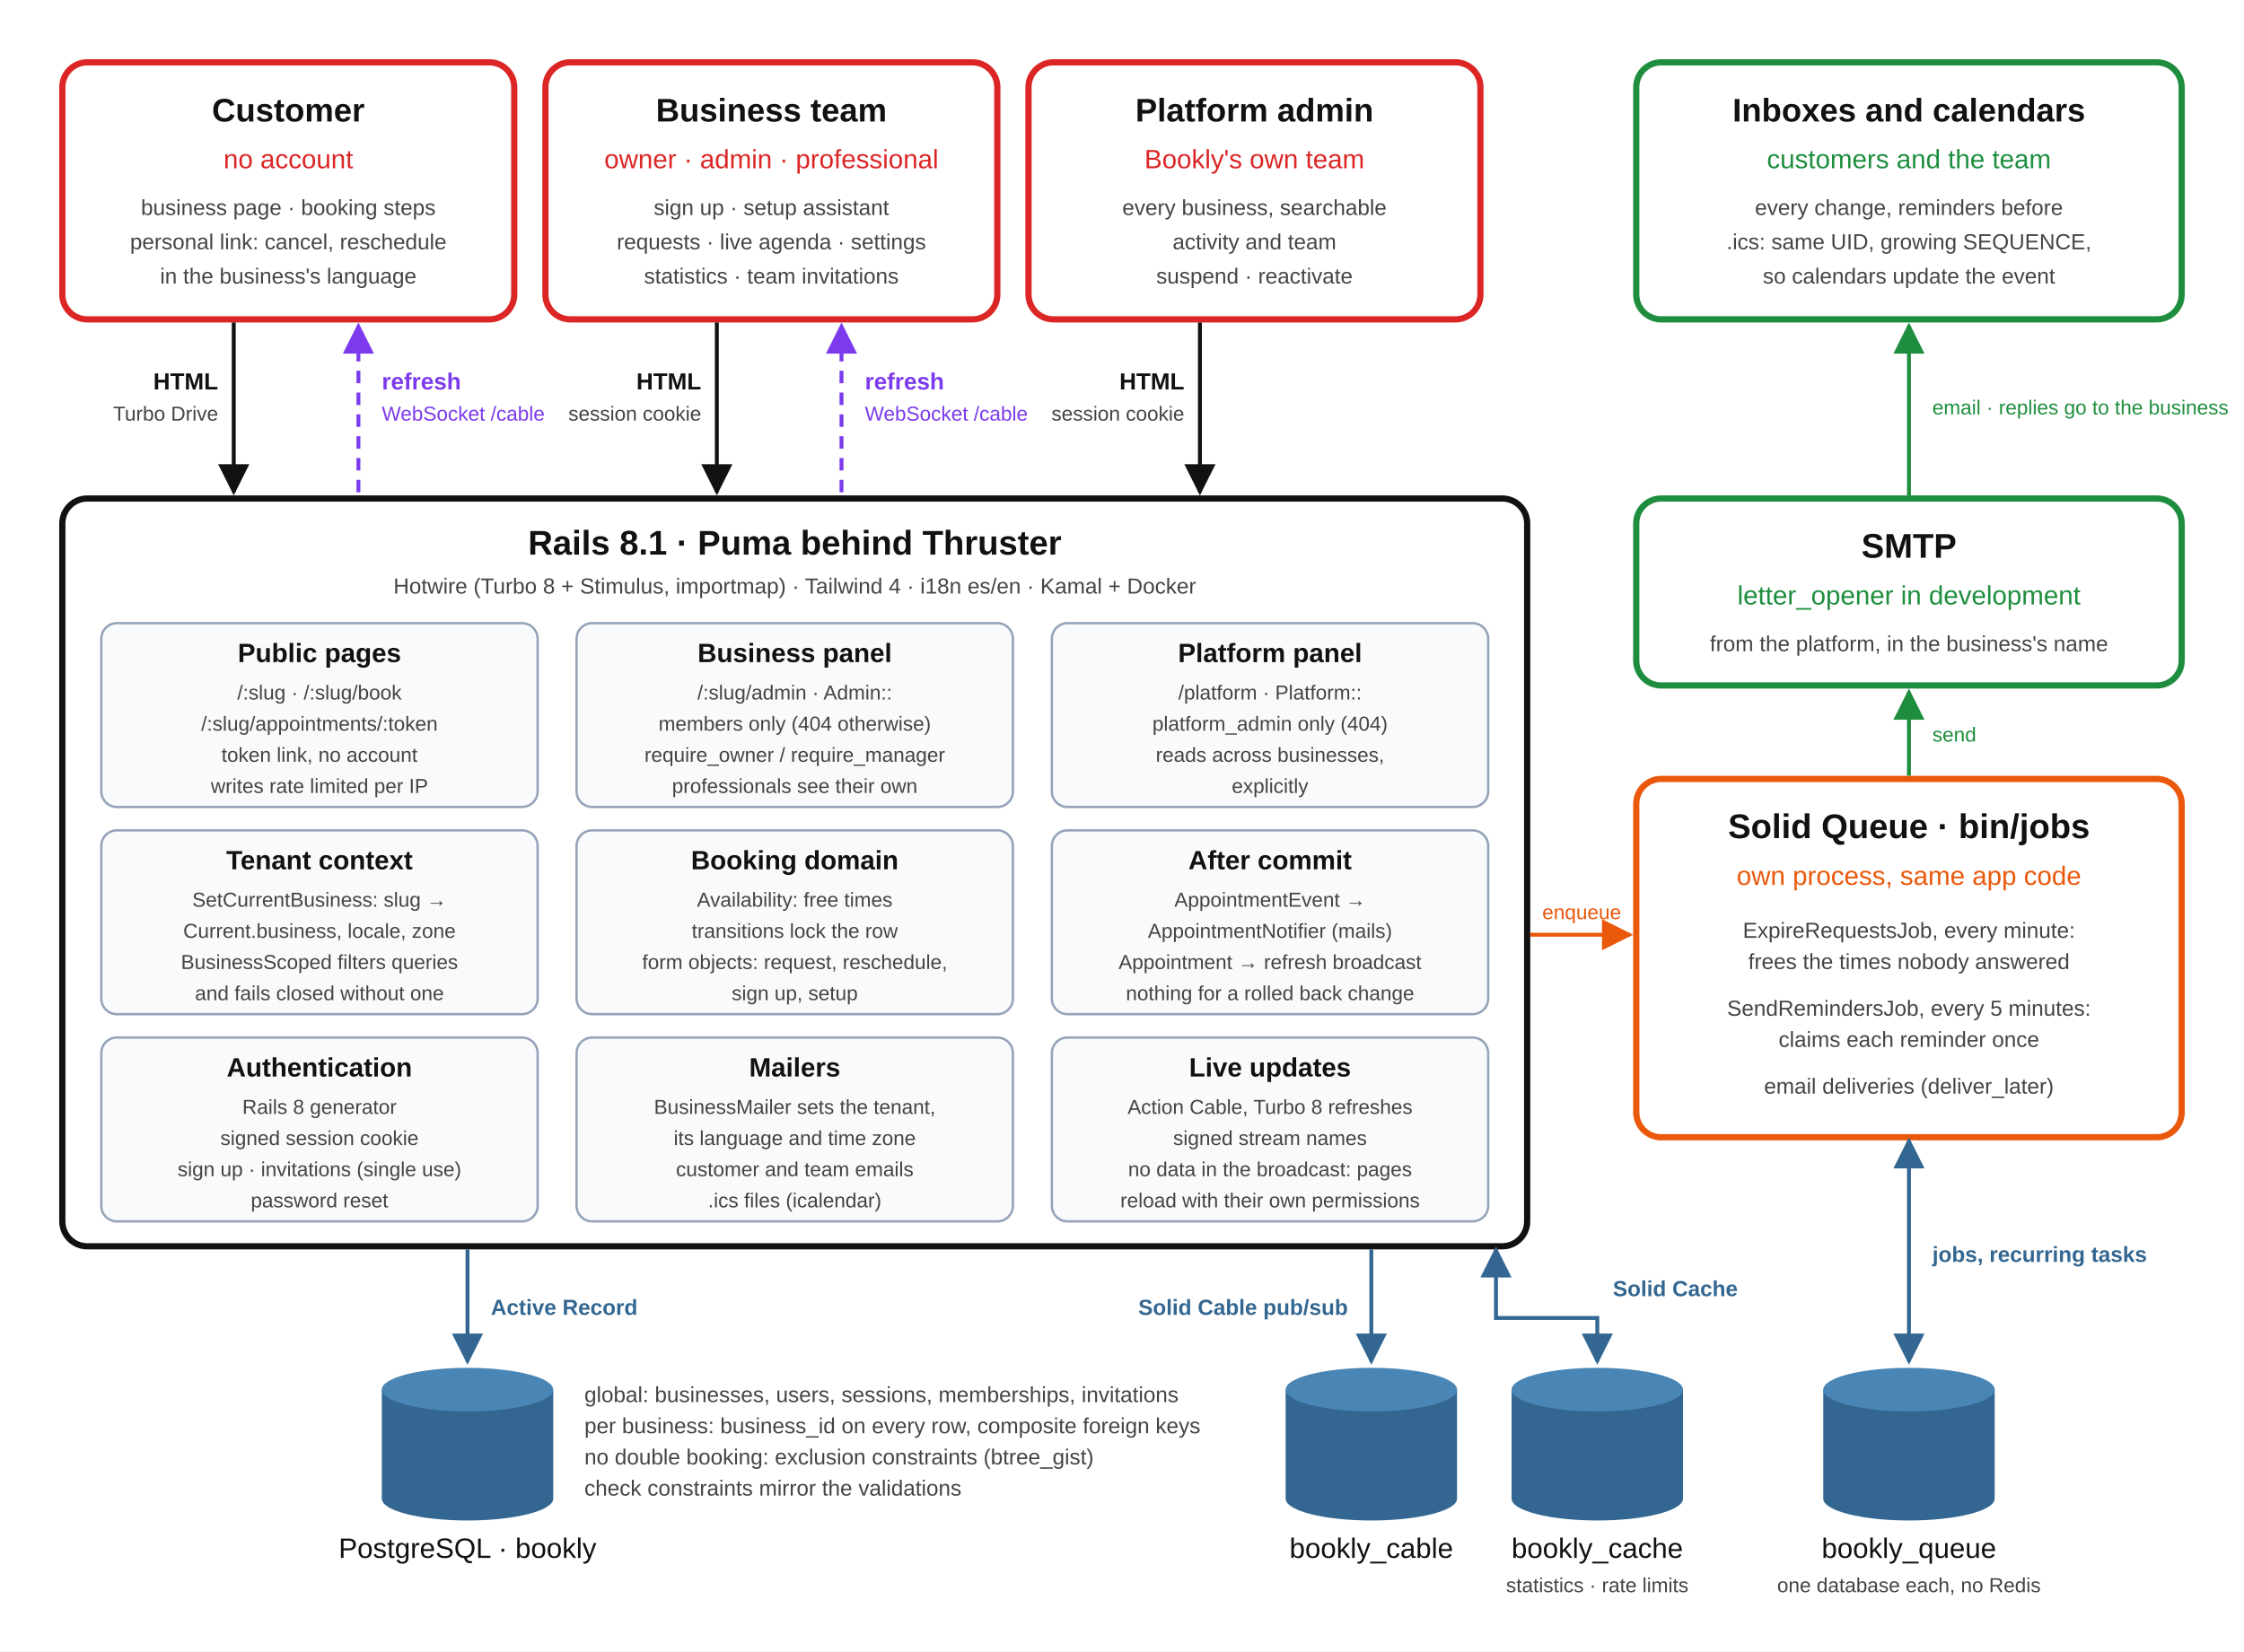
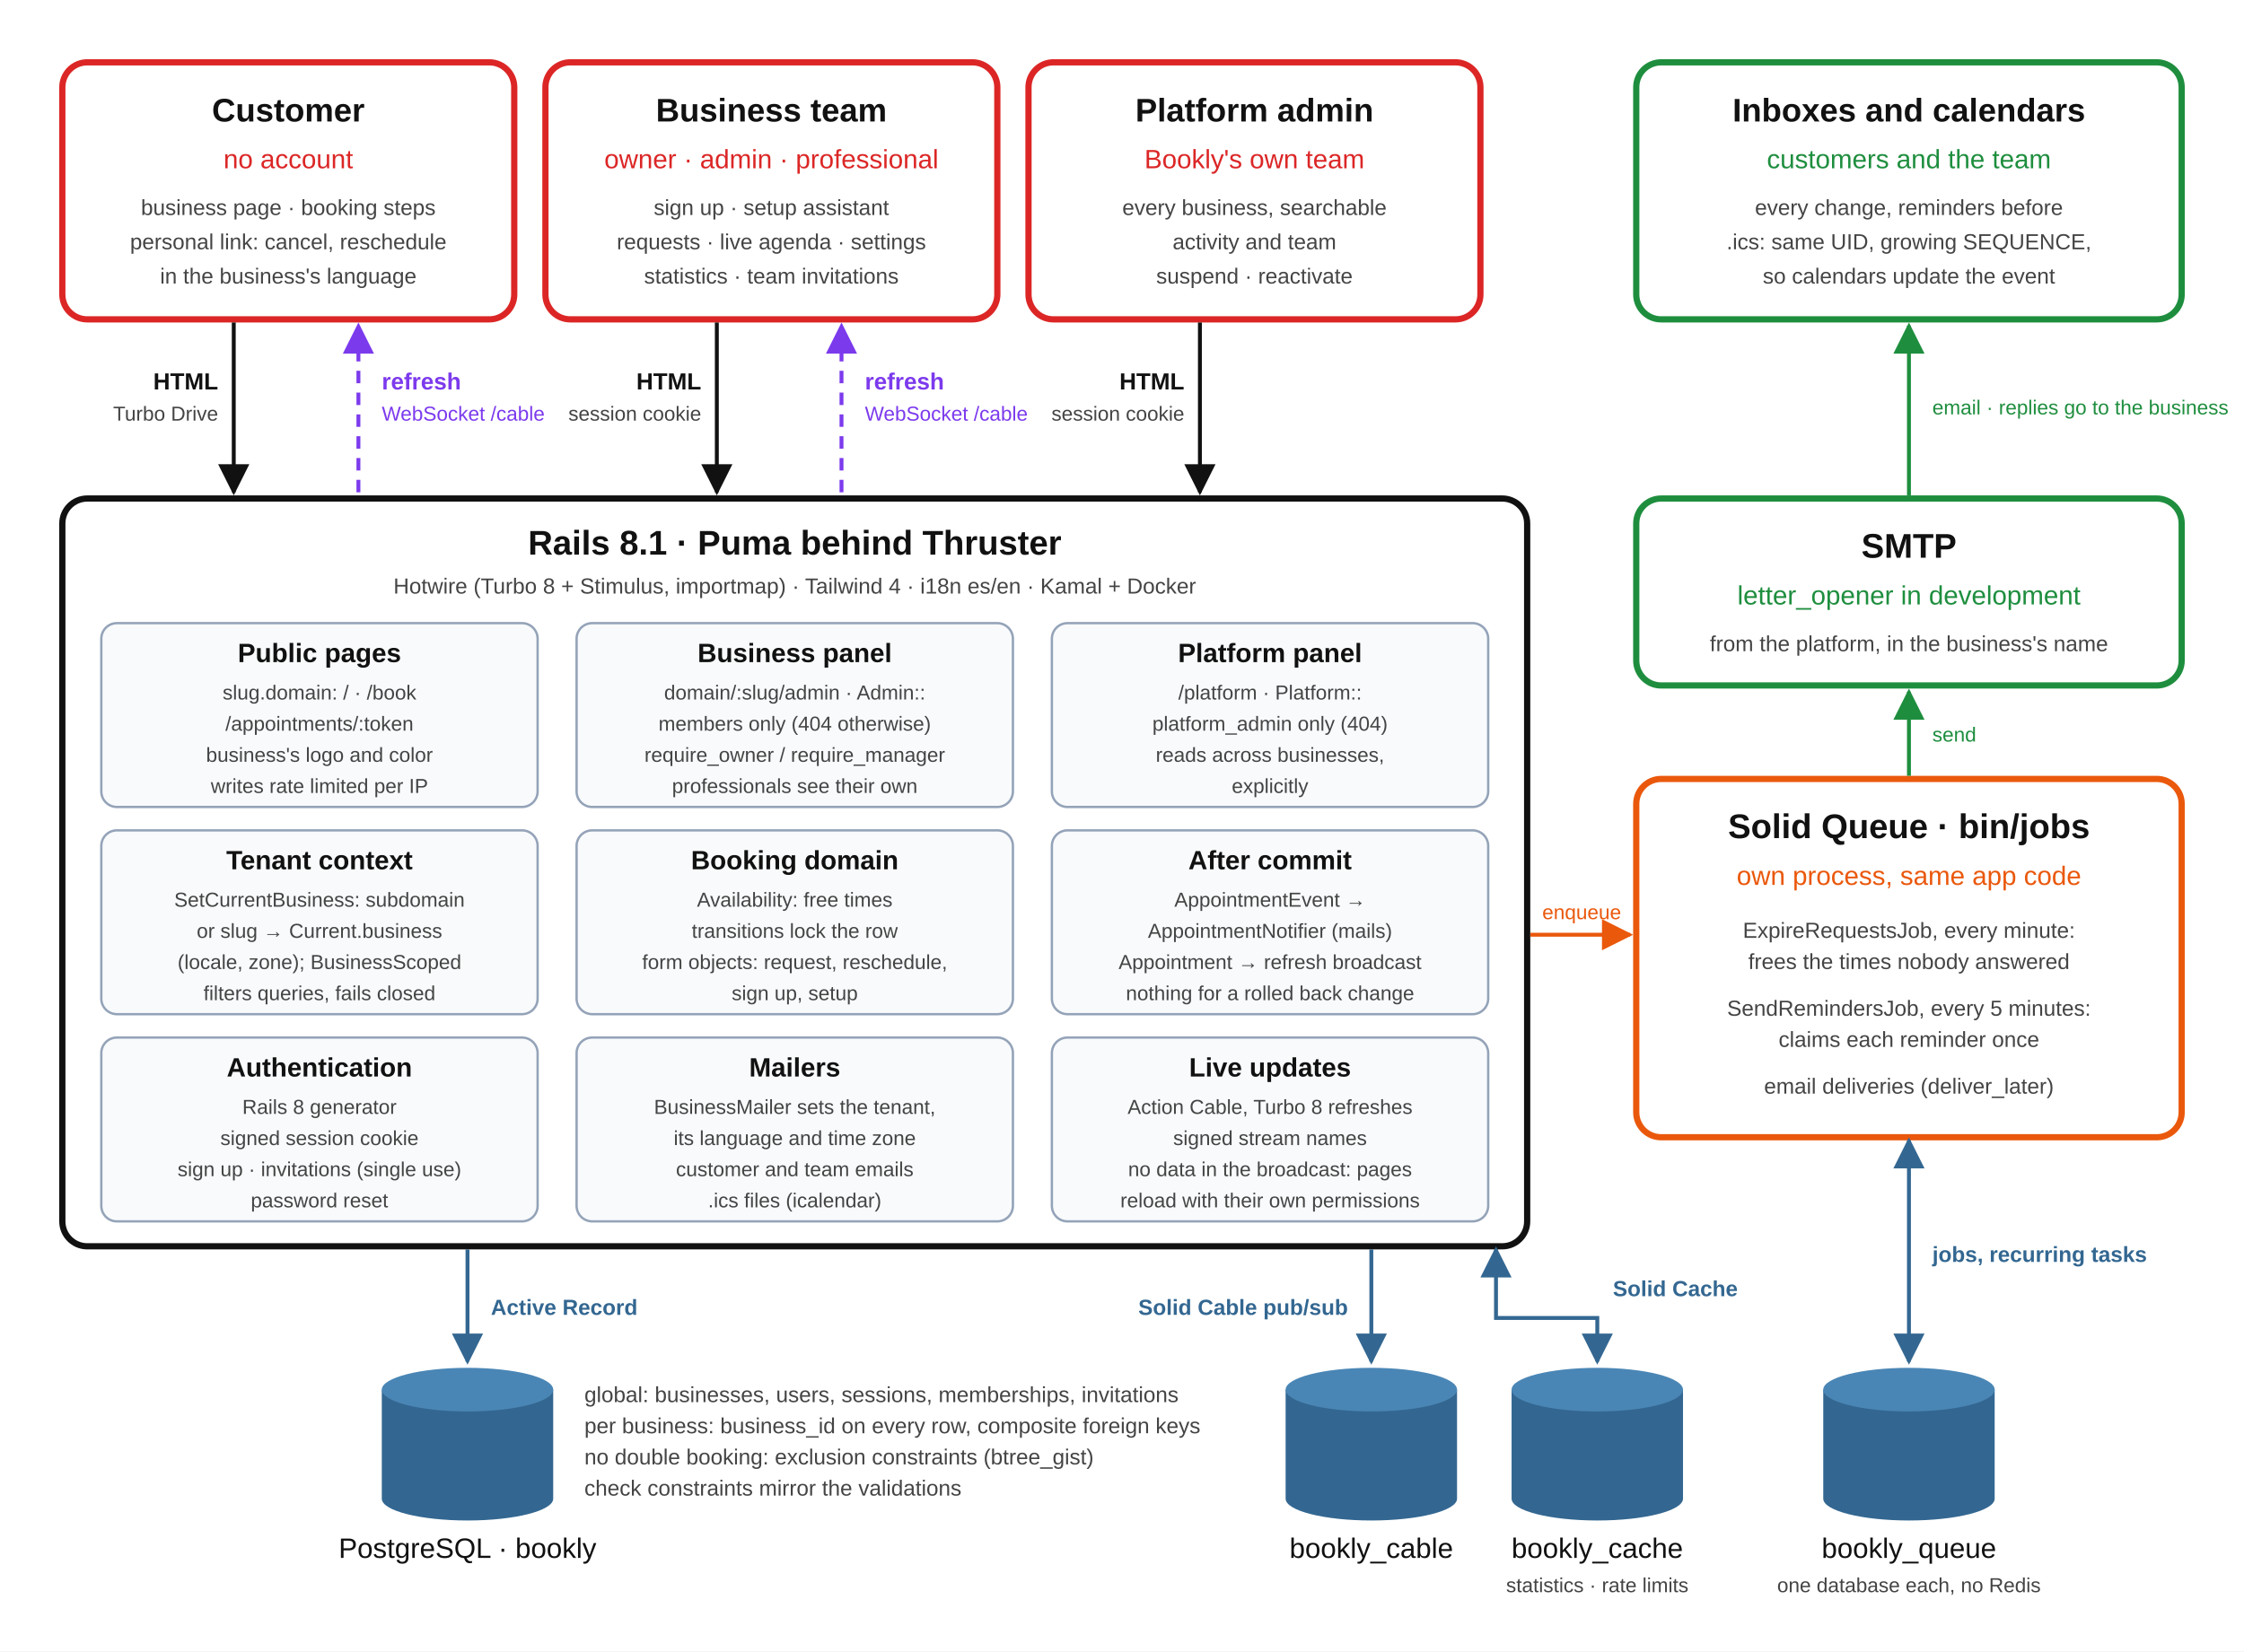
<svg xmlns="http://www.w3.org/2000/svg" width="1440" height="1060" viewBox="0 0 1440 1060" font-family="Arial, Helvetica, sans-serif">
  <defs>
    <marker id="arrow-black" viewBox="0 0 10 10" refX="9" refY="5" markerWidth="8" markerHeight="8" orient="auto-start-reverse">
      <path d="M0,0 L10,5 L0,10 z" fill="#111" />
    </marker>
    <marker id="arrow-purple" viewBox="0 0 10 10" refX="9" refY="5" markerWidth="8" markerHeight="8" orient="auto-start-reverse">
      <path d="M0,0 L10,5 L0,10 z" fill="#7c3aed" />
    </marker>
    <marker id="arrow-orange" viewBox="0 0 10 10" refX="9" refY="5" markerWidth="8" markerHeight="8" orient="auto-start-reverse">
      <path d="M0,0 L10,5 L0,10 z" fill="#ea580c" />
    </marker>
    <marker id="arrow-green" viewBox="0 0 10 10" refX="9" refY="5" markerWidth="8" markerHeight="8" orient="auto-start-reverse">
      <path d="M0,0 L10,5 L0,10 z" fill="#1e8e3e" />
    </marker>
    <marker id="arrow-db" viewBox="0 0 10 10" refX="9" refY="5" markerWidth="8" markerHeight="8" orient="auto-start-reverse">
      <path d="M0,0 L10,5 L0,10 z" fill="#336791" />
    </marker>
  </defs>
  <rect width="1440" height="1060" fill="#ffffff" />
  <rect x="40" y="40" width="290" height="165" rx="16" fill="#fff" stroke="#dc2626" stroke-width="4" />
  <text x="185" y="78" text-anchor="middle" font-size="21" font-weight="bold" fill="#111">Customer</text>
  <text x="185" y="108" text-anchor="middle" font-size="17" fill="#dc2626">no account</text>
  <text x="185" y="138" text-anchor="middle" font-size="14" fill="#444">business page · booking steps</text>
  <text x="185" y="160" text-anchor="middle" font-size="14" fill="#444">personal link: cancel, reschedule</text>
  <text x="185" y="182" text-anchor="middle" font-size="14" fill="#444">in the business's language</text>
  <rect x="350" y="40" width="290" height="165" rx="16" fill="#fff" stroke="#dc2626" stroke-width="4" />
  <text x="495" y="78" text-anchor="middle" font-size="21" font-weight="bold" fill="#111">Business team</text>
  <text x="495" y="108" text-anchor="middle" font-size="17" fill="#dc2626">owner · admin · professional</text>
  <text x="495" y="138" text-anchor="middle" font-size="14" fill="#444">sign up · setup assistant</text>
  <text x="495" y="160" text-anchor="middle" font-size="14" fill="#444">requests · live agenda · settings</text>
  <text x="495" y="182" text-anchor="middle" font-size="14" fill="#444">statistics · team invitations</text>
  <rect x="660" y="40" width="290" height="165" rx="16" fill="#fff" stroke="#dc2626" stroke-width="4" />
  <text x="805" y="78" text-anchor="middle" font-size="21" font-weight="bold" fill="#111">Platform admin</text>
  <text x="805" y="108" text-anchor="middle" font-size="17" fill="#dc2626">Bookly's own team</text>
  <text x="805" y="138" text-anchor="middle" font-size="14" fill="#444">every business, searchable</text>
  <text x="805" y="160" text-anchor="middle" font-size="14" fill="#444">activity and team</text>
  <text x="805" y="182" text-anchor="middle" font-size="14" fill="#444">suspend · reactivate</text>
  <line x1="150" y1="207" x2="150" y2="316" stroke="#111" stroke-width="2.5" marker-end="url(#arrow-black)" />
  <line x1="460" y1="207" x2="460" y2="316" stroke="#111" stroke-width="2.5" marker-end="url(#arrow-black)" />
  <line x1="770" y1="207" x2="770" y2="316" stroke="#111" stroke-width="2.5" marker-end="url(#arrow-black)" />
  <text x="140" y="250" text-anchor="end" font-size="15" font-weight="bold" fill="#111">HTML</text>
  <text x="140" y="270" text-anchor="end" font-size="13" fill="#444">Turbo Drive</text>
  <text x="450" y="250" text-anchor="end" font-size="15" font-weight="bold" fill="#111">HTML</text>
  <text x="450" y="270" text-anchor="end" font-size="13" fill="#444">session cookie</text>
  <text x="760" y="250" text-anchor="end" font-size="15" font-weight="bold" fill="#111">HTML</text>
  <text x="760" y="270" text-anchor="end" font-size="13" fill="#444">session cookie</text>
  <line x1="230" y1="316" x2="230" y2="209" stroke="#7c3aed" stroke-width="2.5" stroke-dasharray="8 6" marker-end="url(#arrow-purple)" />
  <line x1="540" y1="316" x2="540" y2="209" stroke="#7c3aed" stroke-width="2.5" stroke-dasharray="8 6" marker-end="url(#arrow-purple)" />
  <text x="245" y="250" font-size="15" font-weight="bold" fill="#7c3aed">refresh</text>
  <text x="245" y="270" font-size="13" fill="#7c3aed">WebSocket /cable</text>
  <text x="555" y="250" font-size="15" font-weight="bold" fill="#7c3aed">refresh</text>
  <text x="555" y="270" font-size="13" fill="#7c3aed">WebSocket /cable</text>
  <rect x="40" y="320" width="940" height="480" rx="16" fill="#fff" stroke="#111" stroke-width="4" />
  <text x="510" y="356" text-anchor="middle" font-size="22" font-weight="bold" fill="#111">Rails 8.1 · Puma behind Thruster</text>
  <text x="510" y="381" text-anchor="middle" font-size="14" fill="#444">Hotwire (Turbo 8 + Stimulus, importmap) · Tailwind 4 · i18n es/en · Kamal + Docker</text>
  <rect x="65" y="400" width="280" height="118" rx="10" fill="#f8fafc" stroke="#94a3b8" stroke-width="1.5" />
  <text x="205" y="425" text-anchor="middle" font-size="17" font-weight="bold" fill="#111">Public pages</text>
-   <text x="205" y="449" text-anchor="middle" font-size="13" fill="#444">/:slug · /:slug/book</text>
-   <text x="205" y="469" text-anchor="middle" font-size="13" fill="#444">/:slug/appointments/:token</text>
-   <text x="205" y="489" text-anchor="middle" font-size="13" fill="#444">token link, no account</text>
+   <text x="205" y="449" text-anchor="middle" font-size="13" fill="#444">slug.domain: / · /book</text>
+   <text x="205" y="469" text-anchor="middle" font-size="13" fill="#444">/appointments/:token</text>
+   <text x="205" y="489" text-anchor="middle" font-size="13" fill="#444">business's logo and color</text>
  <text x="205" y="509" text-anchor="middle" font-size="13" fill="#444">writes rate limited per IP</text>
  <rect x="370" y="400" width="280" height="118" rx="10" fill="#f8fafc" stroke="#94a3b8" stroke-width="1.5" />
  <text x="510" y="425" text-anchor="middle" font-size="17" font-weight="bold" fill="#111">Business panel</text>
-   <text x="510" y="449" text-anchor="middle" font-size="13" fill="#444">/:slug/admin · Admin::</text>
+   <text x="510" y="449" text-anchor="middle" font-size="13" fill="#444">domain/:slug/admin · Admin::</text>
  <text x="510" y="469" text-anchor="middle" font-size="13" fill="#444">members only (404 otherwise)</text>
  <text x="510" y="489" text-anchor="middle" font-size="13" fill="#444">require_owner / require_manager</text>
  <text x="510" y="509" text-anchor="middle" font-size="13" fill="#444">professionals see their own</text>
  <rect x="675" y="400" width="280" height="118" rx="10" fill="#f8fafc" stroke="#94a3b8" stroke-width="1.5" />
  <text x="815" y="425" text-anchor="middle" font-size="17" font-weight="bold" fill="#111">Platform panel</text>
  <text x="815" y="449" text-anchor="middle" font-size="13" fill="#444">/platform · Platform::</text>
  <text x="815" y="469" text-anchor="middle" font-size="13" fill="#444">platform_admin only (404)</text>
  <text x="815" y="489" text-anchor="middle" font-size="13" fill="#444">reads across businesses,</text>
  <text x="815" y="509" text-anchor="middle" font-size="13" fill="#444">explicitly</text>
  <rect x="65" y="533" width="280" height="118" rx="10" fill="#f8fafc" stroke="#94a3b8" stroke-width="1.5" />
  <text x="205" y="558" text-anchor="middle" font-size="17" font-weight="bold" fill="#111">Tenant context</text>
-   <text x="205" y="582" text-anchor="middle" font-size="13" fill="#444">SetCurrentBusiness: slug →</text>
-   <text x="205" y="602" text-anchor="middle" font-size="13" fill="#444">Current.business, locale, zone</text>
-   <text x="205" y="622" text-anchor="middle" font-size="13" fill="#444">BusinessScoped filters queries</text>
-   <text x="205" y="642" text-anchor="middle" font-size="13" fill="#444">and fails closed without one</text>
+   <text x="205" y="582" text-anchor="middle" font-size="13" fill="#444">SetCurrentBusiness: subdomain</text>
+   <text x="205" y="602" text-anchor="middle" font-size="13" fill="#444">or slug → Current.business</text>
+   <text x="205" y="622" text-anchor="middle" font-size="13" fill="#444">(locale, zone); BusinessScoped</text>
+   <text x="205" y="642" text-anchor="middle" font-size="13" fill="#444">filters queries, fails closed</text>
  <rect x="370" y="533" width="280" height="118" rx="10" fill="#f8fafc" stroke="#94a3b8" stroke-width="1.5" />
  <text x="510" y="558" text-anchor="middle" font-size="17" font-weight="bold" fill="#111">Booking domain</text>
  <text x="510" y="582" text-anchor="middle" font-size="13" fill="#444">Availability: free times</text>
  <text x="510" y="602" text-anchor="middle" font-size="13" fill="#444">transitions lock the row</text>
  <text x="510" y="622" text-anchor="middle" font-size="13" fill="#444">form objects: request, reschedule,</text>
  <text x="510" y="642" text-anchor="middle" font-size="13" fill="#444">sign up, setup</text>
  <rect x="675" y="533" width="280" height="118" rx="10" fill="#f8fafc" stroke="#94a3b8" stroke-width="1.5" />
  <text x="815" y="558" text-anchor="middle" font-size="17" font-weight="bold" fill="#111">After commit</text>
  <text x="815" y="582" text-anchor="middle" font-size="13" fill="#444">AppointmentEvent →</text>
  <text x="815" y="602" text-anchor="middle" font-size="13" fill="#444">AppointmentNotifier (mails)</text>
  <text x="815" y="622" text-anchor="middle" font-size="13" fill="#444">Appointment → refresh broadcast</text>
  <text x="815" y="642" text-anchor="middle" font-size="13" fill="#444">nothing for a rolled back change</text>
  <rect x="65" y="666" width="280" height="118" rx="10" fill="#f8fafc" stroke="#94a3b8" stroke-width="1.5" />
  <text x="205" y="691" text-anchor="middle" font-size="17" font-weight="bold" fill="#111">Authentication</text>
  <text x="205" y="715" text-anchor="middle" font-size="13" fill="#444">Rails 8 generator</text>
  <text x="205" y="735" text-anchor="middle" font-size="13" fill="#444">signed session cookie</text>
  <text x="205" y="755" text-anchor="middle" font-size="13" fill="#444">sign up · invitations (single use)</text>
  <text x="205" y="775" text-anchor="middle" font-size="13" fill="#444">password reset</text>
  <rect x="370" y="666" width="280" height="118" rx="10" fill="#f8fafc" stroke="#94a3b8" stroke-width="1.5" />
  <text x="510" y="691" text-anchor="middle" font-size="17" font-weight="bold" fill="#111">Mailers</text>
  <text x="510" y="715" text-anchor="middle" font-size="13" fill="#444">BusinessMailer sets the tenant,</text>
  <text x="510" y="735" text-anchor="middle" font-size="13" fill="#444">its language and time zone</text>
  <text x="510" y="755" text-anchor="middle" font-size="13" fill="#444">customer and team emails</text>
  <text x="510" y="775" text-anchor="middle" font-size="13" fill="#444">.ics files (icalendar)</text>
  <rect x="675" y="666" width="280" height="118" rx="10" fill="#f8fafc" stroke="#94a3b8" stroke-width="1.5" />
  <text x="815" y="691" text-anchor="middle" font-size="17" font-weight="bold" fill="#111">Live updates</text>
  <text x="815" y="715" text-anchor="middle" font-size="13" fill="#444">Action Cable, Turbo 8 refreshes</text>
  <text x="815" y="735" text-anchor="middle" font-size="13" fill="#444">signed stream names</text>
  <text x="815" y="755" text-anchor="middle" font-size="13" fill="#444">no data in the broadcast: pages</text>
  <text x="815" y="775" text-anchor="middle" font-size="13" fill="#444">reload with their own permissions</text>
  <rect x="1050" y="500" width="350" height="230" rx="16" fill="#fff" stroke="#ea580c" stroke-width="4" />
  <text x="1225" y="538" text-anchor="middle" font-size="22" font-weight="bold" fill="#111">Solid Queue · bin/jobs</text>
  <text x="1225" y="568" text-anchor="middle" font-size="17" fill="#ea580c">own process, same app code</text>
  <text x="1225" y="602" text-anchor="middle" font-size="14" fill="#444">ExpireRequestsJob, every minute:</text>
  <text x="1225" y="622" text-anchor="middle" font-size="14" fill="#444">frees the times nobody answered</text>
  <text x="1225" y="652" text-anchor="middle" font-size="14" fill="#444">SendRemindersJob, every 5 minutes:</text>
  <text x="1225" y="672" text-anchor="middle" font-size="14" fill="#444">claims each reminder once</text>
  <text x="1225" y="702" text-anchor="middle" font-size="14" fill="#444">email deliveries (deliver_later)</text>
  <line x1="982" y1="600" x2="1046" y2="600" stroke="#ea580c" stroke-width="2.5" marker-end="url(#arrow-orange)" />
  <text x="1015" y="590" text-anchor="middle" font-size="13" fill="#ea580c">enqueue</text>
  <rect x="1050" y="320" width="350" height="120" rx="16" fill="#fff" stroke="#1e8e3e" stroke-width="4" />
  <text x="1225" y="358" text-anchor="middle" font-size="22" font-weight="bold" fill="#111">SMTP</text>
  <text x="1225" y="388" text-anchor="middle" font-size="17" fill="#1e8e3e">letter_opener in development</text>
  <text x="1225" y="418" text-anchor="middle" font-size="14" fill="#444">from the platform, in the business's name</text>
  <line x1="1225" y1="498" x2="1225" y2="444" stroke="#1e8e3e" stroke-width="2.5" marker-end="url(#arrow-green)" />
  <text x="1240" y="476" font-size="13" fill="#1e8e3e">send</text>
  <rect x="1050" y="40" width="350" height="165" rx="16" fill="#fff" stroke="#1e8e3e" stroke-width="4" />
  <text x="1225" y="78" text-anchor="middle" font-size="21" font-weight="bold" fill="#111">Inboxes and calendars</text>
  <text x="1225" y="108" text-anchor="middle" font-size="17" fill="#1e8e3e">customers and the team</text>
  <text x="1225" y="138" text-anchor="middle" font-size="14" fill="#444">every change, reminders before</text>
  <text x="1225" y="160" text-anchor="middle" font-size="14" fill="#444">.ics: same UID, growing SEQUENCE,</text>
  <text x="1225" y="182" text-anchor="middle" font-size="14" fill="#444">so calendars update the event</text>
  <line x1="1225" y1="318" x2="1225" y2="209" stroke="#1e8e3e" stroke-width="2.5" marker-end="url(#arrow-green)" />
  <text x="1240" y="266" font-size="13" fill="#1e8e3e">email · replies go to the business</text>
  <line x1="300" y1="802" x2="300" y2="874" stroke="#336791" stroke-width="2.5" marker-end="url(#arrow-db)" />
  <text x="315" y="844" font-size="14" font-weight="bold" fill="#336791">Active Record</text>
  <path d="M245,892 L245,962 A55,14 0 0 0 355,962 L355,892" fill="#336791" />
  <ellipse cx="300" cy="892" rx="55" ry="14" fill="#4a86b5" />
  <text x="300" y="1000" text-anchor="middle" font-size="18" fill="#111">PostgreSQL · bookly</text>
  <text x="375" y="900" font-size="14" fill="#444">global: businesses, users, sessions, memberships, invitations</text>
  <text x="375" y="920" font-size="14" fill="#444">per business: business_id on every row, composite foreign keys</text>
  <text x="375" y="940" font-size="14" fill="#444">no double booking: exclusion constraints (btree_gist)</text>
  <text x="375" y="960" font-size="14" fill="#444">check constraints mirror the validations</text>
  <line x1="880" y1="802" x2="880" y2="874" stroke="#336791" stroke-width="2.5" marker-end="url(#arrow-db)" />
  <text x="865" y="844" text-anchor="end" font-size="14" font-weight="bold" fill="#336791">Solid Cable pub/sub</text>
  <path d="M825,892 L825,962 A55,14 0 0 0 935,962 L935,892" fill="#336791" />
  <ellipse cx="880" cy="892" rx="55" ry="14" fill="#4a86b5" />
  <text x="880" y="1000" text-anchor="middle" font-size="18" fill="#111">bookly_cable</text>
  <path d="M960,802 L960,846 L1025,846 L1025,874" fill="none" stroke="#336791" stroke-width="2.5" marker-start="url(#arrow-db)" marker-end="url(#arrow-db)" />
  <text x="1035" y="832" font-size="14" font-weight="bold" fill="#336791">Solid Cache</text>
  <path d="M970,892 L970,962 A55,14 0 0 0 1080,962 L1080,892" fill="#336791" />
  <ellipse cx="1025" cy="892" rx="55" ry="14" fill="#4a86b5" />
  <text x="1025" y="1000" text-anchor="middle" font-size="18" fill="#111">bookly_cache</text>
  <text x="1025" y="1022" text-anchor="middle" font-size="13" fill="#444">statistics · rate limits</text>
  <line x1="1225" y1="732" x2="1225" y2="874" stroke="#336791" stroke-width="2.5" marker-start="url(#arrow-db)" marker-end="url(#arrow-db)" />
  <text x="1240" y="810" font-size="14" font-weight="bold" fill="#336791">jobs, recurring tasks</text>
  <path d="M1170,892 L1170,962 A55,14 0 0 0 1280,962 L1280,892" fill="#336791" />
  <ellipse cx="1225" cy="892" rx="55" ry="14" fill="#4a86b5" />
  <text x="1225" y="1000" text-anchor="middle" font-size="18" fill="#111">bookly_queue</text>
  <text x="1225" y="1022" text-anchor="middle" font-size="13" fill="#444">one database each, no Redis</text>
</svg>
